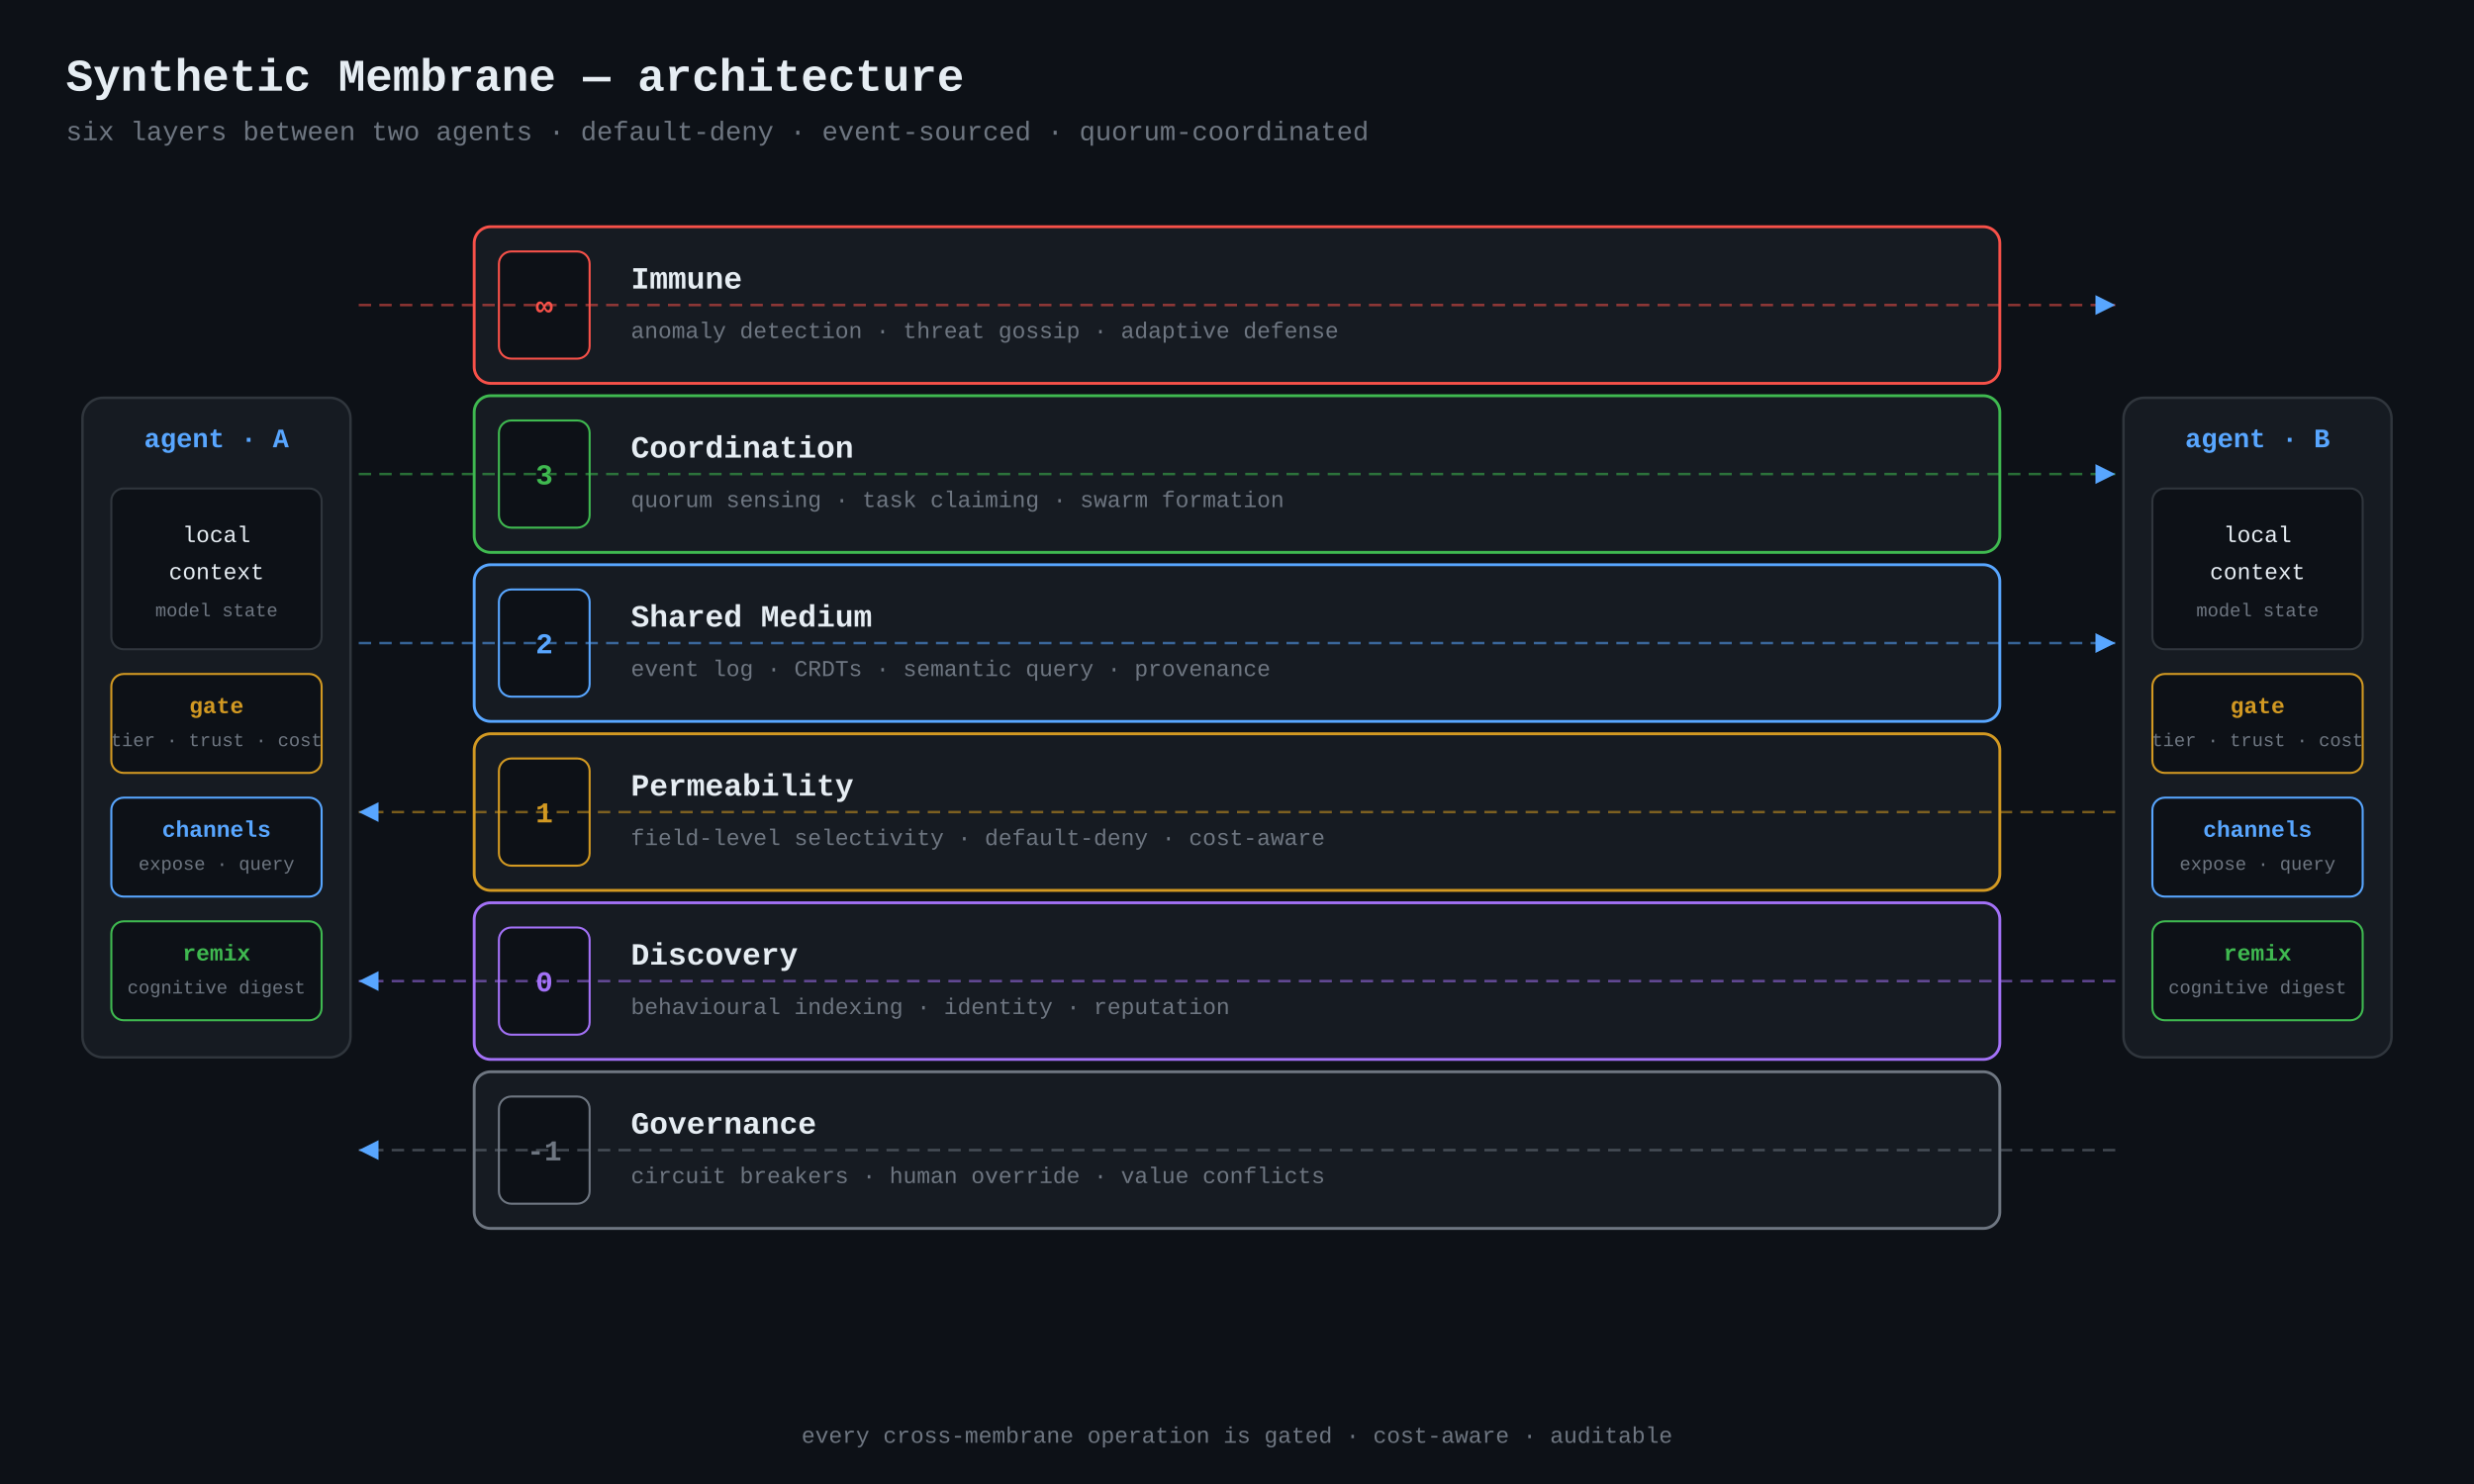
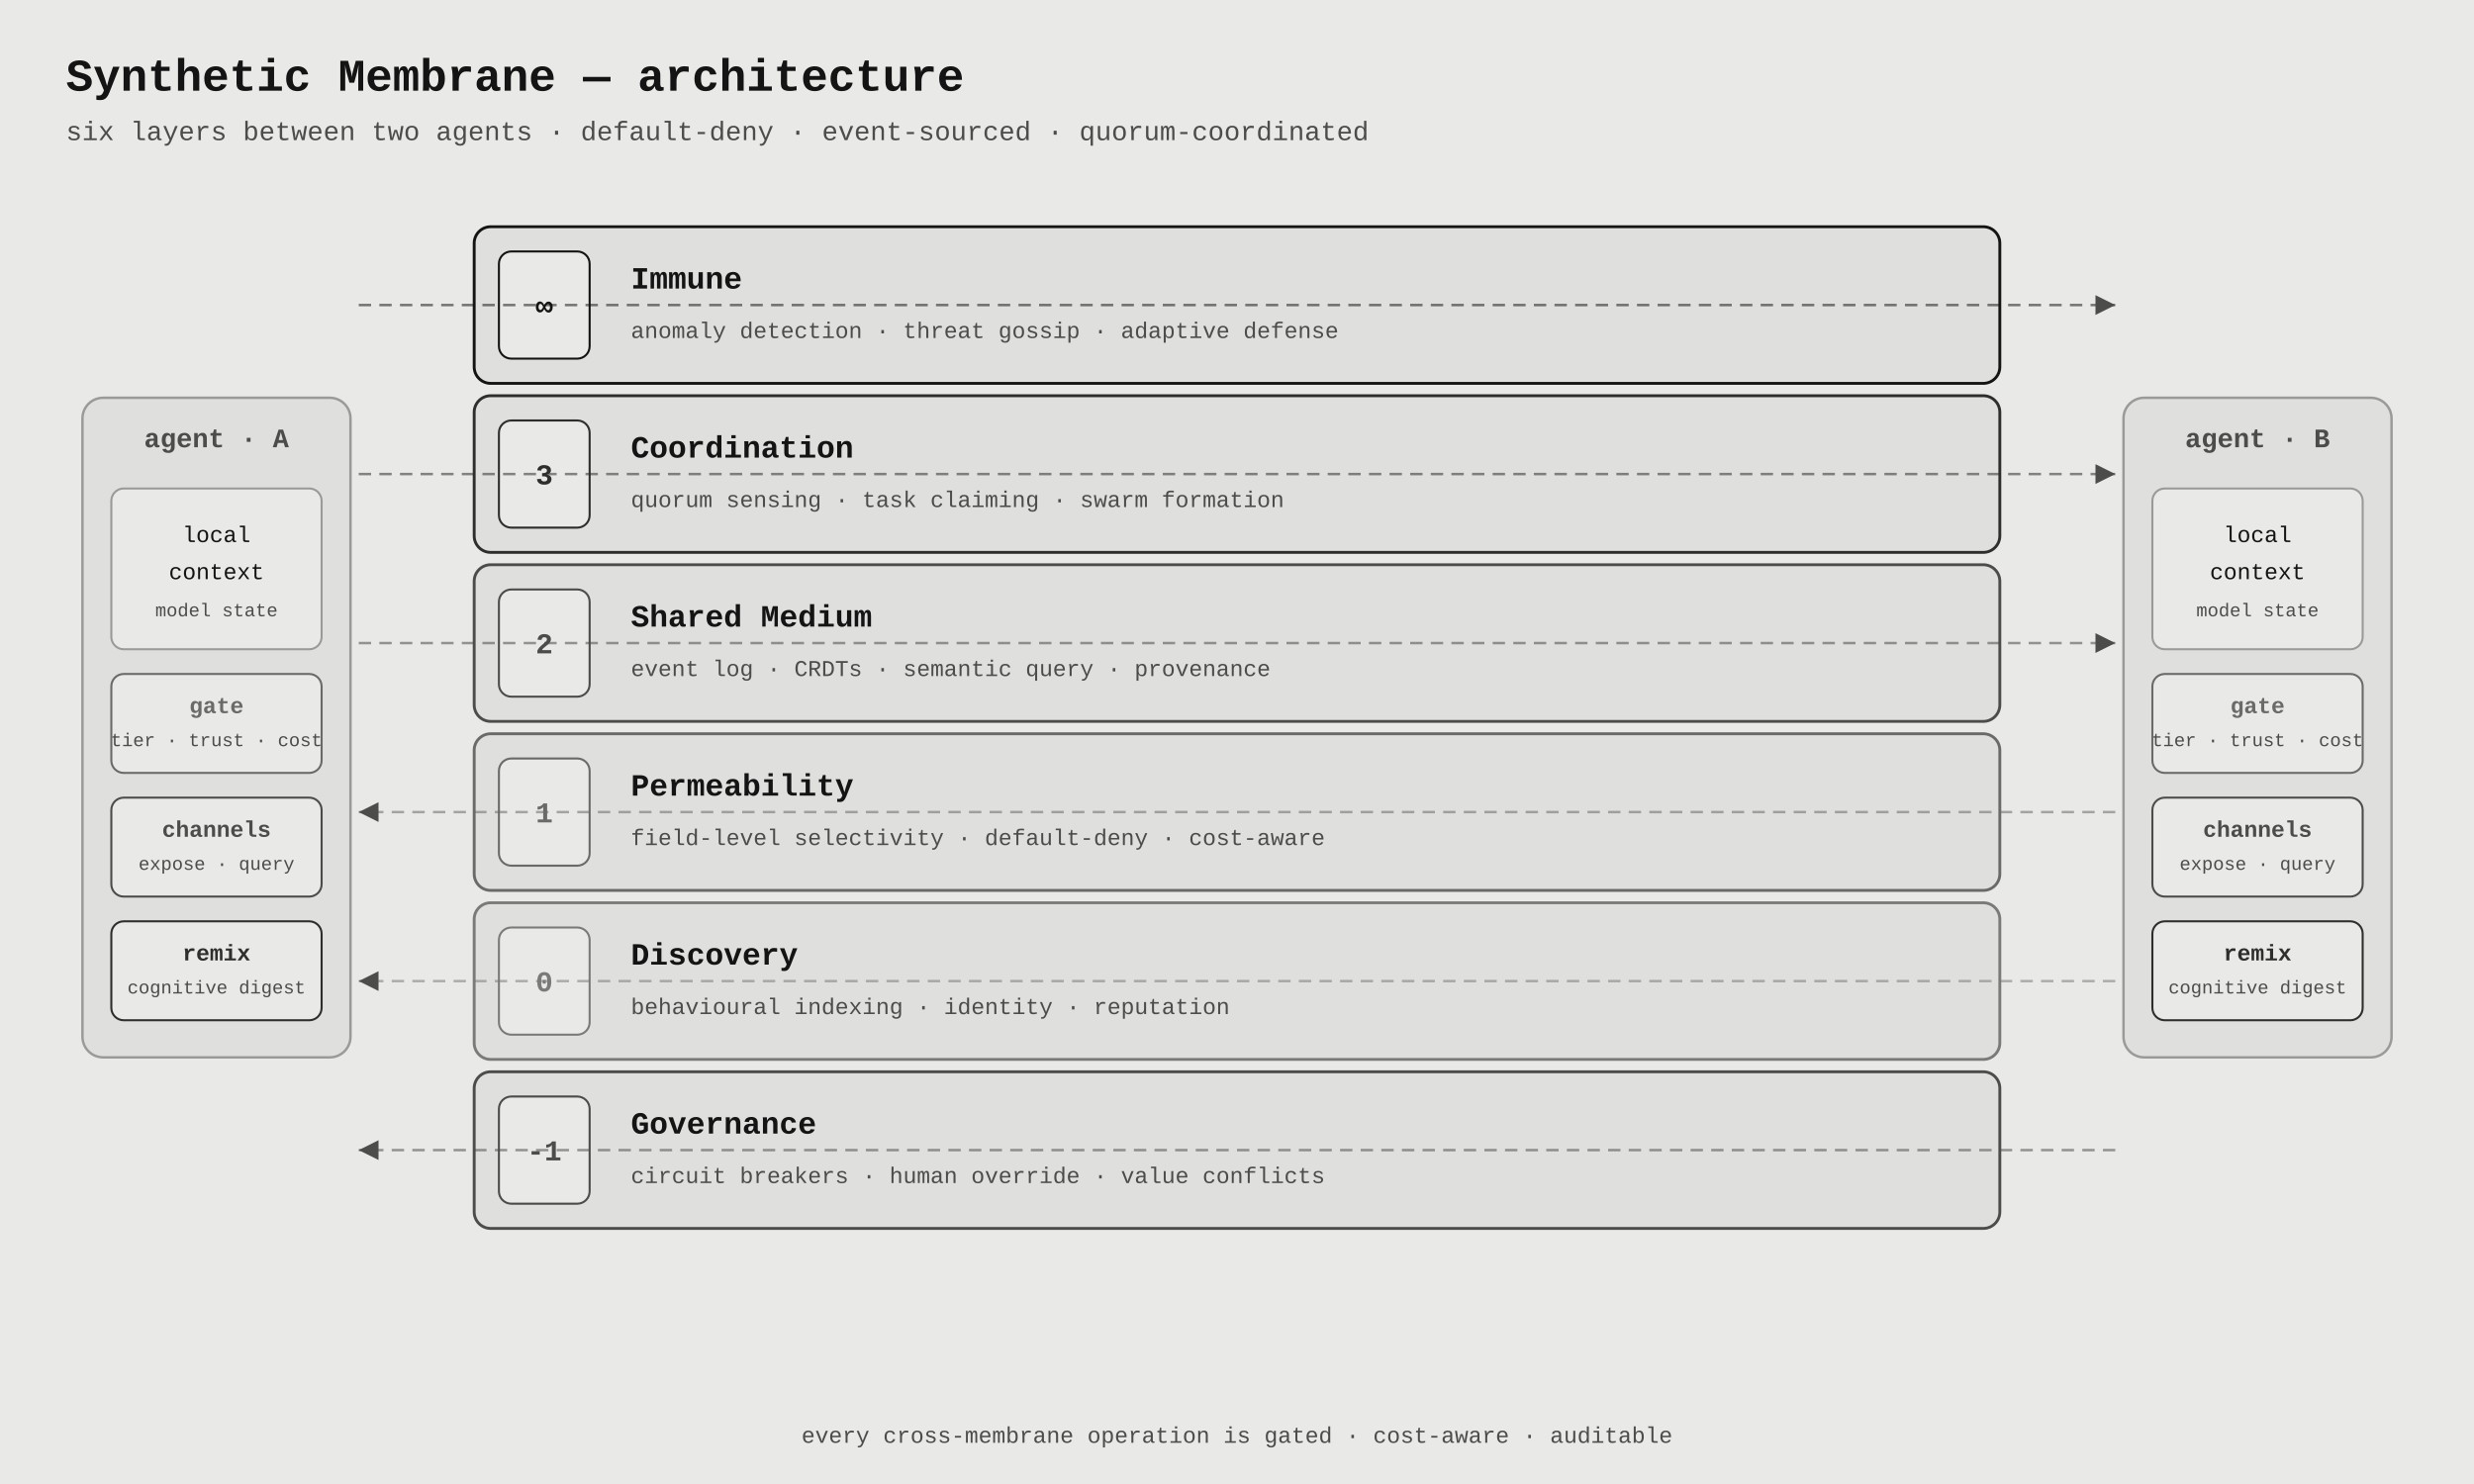
<svg xmlns="http://www.w3.org/2000/svg" viewBox="0 0 1200 720" width="1200" height="720" role="img" aria-label="Synthetic Membrane — six-layer architecture" font-family="ui-monospace, SFMono-Regular, Menlo, Monaco, Consolas, 'Liberation Mono', 'Courier New', monospace">
-   <rect width="1200" height="720" fill="#0d1117" />
+   <rect width="1200" height="720" fill="#e9e9e7" />
  <defs>
    <marker id="arrow" viewBox="0 0 10 10" refX="10" refY="5" markerWidth="8" markerHeight="8" orient="auto-start-reverse">
-       <path d="M0,0 L10,5 L0,10 z" fill="#58a6ff" />
+       <path d="M0,0 L10,5 L0,10 z" fill="#4c4c4a" />
    </marker>
    <marker id="arrow-muted" viewBox="0 0 10 10" refX="10" refY="5" markerWidth="6" markerHeight="6" orient="auto-start-reverse">
-       <path d="M0,0 L10,5 L0,10 z" fill="#6e7681" />
+       <path d="M0,0 L10,5 L0,10 z" fill="#4c4c4a" />
    </marker>
  </defs>
-   <text x="32" y="44" fill="#e6edf3" font-size="22" font-weight="700">Synthetic Membrane — architecture</text>
-   <text x="32" y="68" fill="#6e7681" font-size="13">six layers between two agents · default-deny · event-sourced · quorum-coordinated</text>
-   <rect x="230" y="110" width="740" height="76" rx="8" fill="#161b22" stroke="#f85149" stroke-width="1.4" />
-   <rect x="242" y="122" width="44" height="52" rx="6" fill="#0d1117" stroke="#f85149" />
-   <text x="264" y="153.0" fill="#f85149" font-size="14" font-weight="700" text-anchor="middle">∞</text>
-   <text x="306" y="140" fill="#e6edf3" font-size="15" font-weight="700">Immune</text>
-   <text x="306" y="164" fill="#6e7681" font-size="11">anomaly detection · threat gossip · adaptive defense</text>
-   <rect x="230" y="192" width="740" height="76" rx="8" fill="#161b22" stroke="#3fb950" stroke-width="1.4" />
-   <rect x="242" y="204" width="44" height="52" rx="6" fill="#0d1117" stroke="#3fb950" />
-   <text x="264" y="235.0" fill="#3fb950" font-size="14" font-weight="700" text-anchor="middle">3</text>
-   <text x="306" y="222" fill="#e6edf3" font-size="15" font-weight="700">Coordination</text>
-   <text x="306" y="246" fill="#6e7681" font-size="11">quorum sensing · task claiming · swarm formation</text>
-   <rect x="230" y="274" width="740" height="76" rx="8" fill="#161b22" stroke="#58a6ff" stroke-width="1.4" />
-   <rect x="242" y="286" width="44" height="52" rx="6" fill="#0d1117" stroke="#58a6ff" />
-   <text x="264" y="317.0" fill="#58a6ff" font-size="14" font-weight="700" text-anchor="middle">2</text>
-   <text x="306" y="304" fill="#e6edf3" font-size="15" font-weight="700">Shared Medium</text>
-   <text x="306" y="328" fill="#6e7681" font-size="11">event log · CRDTs · semantic query · provenance</text>
-   <rect x="230" y="356" width="740" height="76" rx="8" fill="#161b22" stroke="#d29922" stroke-width="1.4" />
-   <rect x="242" y="368" width="44" height="52" rx="6" fill="#0d1117" stroke="#d29922" />
-   <text x="264" y="399.0" fill="#d29922" font-size="14" font-weight="700" text-anchor="middle">1</text>
-   <text x="306" y="386" fill="#e6edf3" font-size="15" font-weight="700">Permeability</text>
-   <text x="306" y="410" fill="#6e7681" font-size="11">field-level selectivity · default-deny · cost-aware</text>
-   <rect x="230" y="438" width="740" height="76" rx="8" fill="#161b22" stroke="#a371f7" stroke-width="1.4" />
-   <rect x="242" y="450" width="44" height="52" rx="6" fill="#0d1117" stroke="#a371f7" />
-   <text x="264" y="481.0" fill="#a371f7" font-size="14" font-weight="700" text-anchor="middle">0</text>
-   <text x="306" y="468" fill="#e6edf3" font-size="15" font-weight="700">Discovery</text>
-   <text x="306" y="492" fill="#6e7681" font-size="11">behavioural indexing · identity · reputation</text>
-   <rect x="230" y="520" width="740" height="76" rx="8" fill="#161b22" stroke="#6e7681" stroke-width="1.4" />
-   <rect x="242" y="532" width="44" height="52" rx="6" fill="#0d1117" stroke="#6e7681" />
-   <text x="264" y="563.0" fill="#6e7681" font-size="14" font-weight="700" text-anchor="middle">-1</text>
-   <text x="306" y="550" fill="#e6edf3" font-size="15" font-weight="700">Governance</text>
-   <text x="306" y="574" fill="#6e7681" font-size="11">circuit breakers · human override · value conflicts</text>
+   <text x="32" y="44" fill="#141414" font-size="22" font-weight="700">Synthetic Membrane — architecture</text>
+   <text x="32" y="68" fill="#4c4c4a" font-size="13">six layers between two agents · default-deny · event-sourced · quorum-coordinated</text>
+   <rect x="230" y="110" width="740" height="76" rx="8" fill="#dfdfdd" stroke="#141414" stroke-width="1.4" />
+   <rect x="242" y="122" width="44" height="52" rx="6" fill="#e9e9e7" stroke="#141414" />
+   <text x="264" y="153.0" fill="#141414" font-size="14" font-weight="700" text-anchor="middle">∞</text>
+   <text x="306" y="140" fill="#141414" font-size="15" font-weight="700">Immune</text>
+   <text x="306" y="164" fill="#4c4c4a" font-size="11">anomaly detection · threat gossip · adaptive defense</text>
+   <rect x="230" y="192" width="740" height="76" rx="8" fill="#dfdfdd" stroke="#2e2e2c" stroke-width="1.4" />
+   <rect x="242" y="204" width="44" height="52" rx="6" fill="#e9e9e7" stroke="#2e2e2c" />
+   <text x="264" y="235.0" fill="#2e2e2c" font-size="14" font-weight="700" text-anchor="middle">3</text>
+   <text x="306" y="222" fill="#141414" font-size="15" font-weight="700">Coordination</text>
+   <text x="306" y="246" fill="#4c4c4a" font-size="11">quorum sensing · task claiming · swarm formation</text>
+   <rect x="230" y="274" width="740" height="76" rx="8" fill="#dfdfdd" stroke="#4c4c4a" stroke-width="1.4" />
+   <rect x="242" y="286" width="44" height="52" rx="6" fill="#e9e9e7" stroke="#4c4c4a" />
+   <text x="264" y="317.0" fill="#4c4c4a" font-size="14" font-weight="700" text-anchor="middle">2</text>
+   <text x="306" y="304" fill="#141414" font-size="15" font-weight="700">Shared Medium</text>
+   <text x="306" y="328" fill="#4c4c4a" font-size="11">event log · CRDTs · semantic query · provenance</text>
+   <rect x="230" y="356" width="740" height="76" rx="8" fill="#dfdfdd" stroke="#6a6a68" stroke-width="1.4" />
+   <rect x="242" y="368" width="44" height="52" rx="6" fill="#e9e9e7" stroke="#6a6a68" />
+   <text x="264" y="399.0" fill="#6a6a68" font-size="14" font-weight="700" text-anchor="middle">1</text>
+   <text x="306" y="386" fill="#141414" font-size="15" font-weight="700">Permeability</text>
+   <text x="306" y="410" fill="#4c4c4a" font-size="11">field-level selectivity · default-deny · cost-aware</text>
+   <rect x="230" y="438" width="740" height="76" rx="8" fill="#dfdfdd" stroke="#7a7a78" stroke-width="1.4" />
+   <rect x="242" y="450" width="44" height="52" rx="6" fill="#e9e9e7" stroke="#7a7a78" />
+   <text x="264" y="481.0" fill="#7a7a78" font-size="14" font-weight="700" text-anchor="middle">0</text>
+   <text x="306" y="468" fill="#141414" font-size="15" font-weight="700">Discovery</text>
+   <text x="306" y="492" fill="#4c4c4a" font-size="11">behavioural indexing · identity · reputation</text>
+   <rect x="230" y="520" width="740" height="76" rx="8" fill="#dfdfdd" stroke="#4c4c4a" stroke-width="1.4" />
+   <rect x="242" y="532" width="44" height="52" rx="6" fill="#e9e9e7" stroke="#4c4c4a" />
+   <text x="264" y="563.0" fill="#4c4c4a" font-size="14" font-weight="700" text-anchor="middle">-1</text>
+   <text x="306" y="550" fill="#141414" font-size="15" font-weight="700">Governance</text>
+   <text x="306" y="574" fill="#4c4c4a" font-size="11">circuit breakers · human override · value conflicts</text>
  <g>
-     <rect x="40" y="193" width="130" height="320" rx="10" fill="#161b22" stroke="#30363d" stroke-width="1.2" />
-     <text x="105.0" y="217" fill="#58a6ff" font-size="13" font-weight="700" text-anchor="middle">agent · A</text>
-     <rect x="54" y="237" width="102" height="78" rx="6" fill="#0d1117" stroke="#30363d" />
-     <text x="105.0" y="263" fill="#e6edf3" font-size="11" text-anchor="middle">local</text>
-     <text x="105.0" y="281" fill="#e6edf3" font-size="11" text-anchor="middle">context</text>
-     <text x="105.0" y="299" fill="#6e7681" font-size="9" text-anchor="middle">model state</text>
-     <rect x="54" y="327" width="102" height="48" rx="6" fill="#0d1117" stroke="#d29922" />
-     <text x="105.0" y="346" fill="#d29922" font-size="11" text-anchor="middle" font-weight="700">gate</text>
-     <text x="105.0" y="362" fill="#6e7681" font-size="9" text-anchor="middle">tier · trust · cost</text>
-     <rect x="54" y="387" width="102" height="48" rx="6" fill="#0d1117" stroke="#58a6ff" />
-     <text x="105.0" y="406" fill="#58a6ff" font-size="11" text-anchor="middle" font-weight="700">channels</text>
-     <text x="105.0" y="422" fill="#6e7681" font-size="9" text-anchor="middle">expose · query</text>
-     <rect x="54" y="447" width="102" height="48" rx="6" fill="#0d1117" stroke="#3fb950" />
-     <text x="105.0" y="466" fill="#3fb950" font-size="11" text-anchor="middle" font-weight="700">remix</text>
-     <text x="105.0" y="482" fill="#6e7681" font-size="9" text-anchor="middle">cognitive digest</text>
+     <rect x="40" y="193" width="130" height="320" rx="10" fill="#dfdfdd" stroke="#9a9a98" stroke-width="1.2" />
+     <text x="105.0" y="217" fill="#4c4c4a" font-size="13" font-weight="700" text-anchor="middle">agent · A</text>
+     <rect x="54" y="237" width="102" height="78" rx="6" fill="#e9e9e7" stroke="#9a9a98" />
+     <text x="105.0" y="263" fill="#141414" font-size="11" text-anchor="middle">local</text>
+     <text x="105.0" y="281" fill="#141414" font-size="11" text-anchor="middle">context</text>
+     <text x="105.0" y="299" fill="#4c4c4a" font-size="9" text-anchor="middle">model state</text>
+     <rect x="54" y="327" width="102" height="48" rx="6" fill="#e9e9e7" stroke="#6a6a68" />
+     <text x="105.0" y="346" fill="#6a6a68" font-size="11" text-anchor="middle" font-weight="700">gate</text>
+     <text x="105.0" y="362" fill="#4c4c4a" font-size="9" text-anchor="middle">tier · trust · cost</text>
+     <rect x="54" y="387" width="102" height="48" rx="6" fill="#e9e9e7" stroke="#4c4c4a" />
+     <text x="105.0" y="406" fill="#4c4c4a" font-size="11" text-anchor="middle" font-weight="700">channels</text>
+     <text x="105.0" y="422" fill="#4c4c4a" font-size="9" text-anchor="middle">expose · query</text>
+     <rect x="54" y="447" width="102" height="48" rx="6" fill="#e9e9e7" stroke="#2e2e2c" />
+     <text x="105.0" y="466" fill="#2e2e2c" font-size="11" text-anchor="middle" font-weight="700">remix</text>
+     <text x="105.0" y="482" fill="#4c4c4a" font-size="9" text-anchor="middle">cognitive digest</text>
  </g>
  <g>
-     <rect x="1030" y="193" width="130" height="320" rx="10" fill="#161b22" stroke="#30363d" stroke-width="1.2" />
-     <text x="1095.0" y="217" fill="#58a6ff" font-size="13" font-weight="700" text-anchor="middle">agent · B</text>
-     <rect x="1044" y="237" width="102" height="78" rx="6" fill="#0d1117" stroke="#30363d" />
-     <text x="1095.0" y="263" fill="#e6edf3" font-size="11" text-anchor="middle">local</text>
-     <text x="1095.0" y="281" fill="#e6edf3" font-size="11" text-anchor="middle">context</text>
-     <text x="1095.0" y="299" fill="#6e7681" font-size="9" text-anchor="middle">model state</text>
-     <rect x="1044" y="327" width="102" height="48" rx="6" fill="#0d1117" stroke="#d29922" />
-     <text x="1095.0" y="346" fill="#d29922" font-size="11" text-anchor="middle" font-weight="700">gate</text>
-     <text x="1095.0" y="362" fill="#6e7681" font-size="9" text-anchor="middle">tier · trust · cost</text>
-     <rect x="1044" y="387" width="102" height="48" rx="6" fill="#0d1117" stroke="#58a6ff" />
-     <text x="1095.0" y="406" fill="#58a6ff" font-size="11" text-anchor="middle" font-weight="700">channels</text>
-     <text x="1095.0" y="422" fill="#6e7681" font-size="9" text-anchor="middle">expose · query</text>
-     <rect x="1044" y="447" width="102" height="48" rx="6" fill="#0d1117" stroke="#3fb950" />
-     <text x="1095.0" y="466" fill="#3fb950" font-size="11" text-anchor="middle" font-weight="700">remix</text>
-     <text x="1095.0" y="482" fill="#6e7681" font-size="9" text-anchor="middle">cognitive digest</text>
+     <rect x="1030" y="193" width="130" height="320" rx="10" fill="#dfdfdd" stroke="#9a9a98" stroke-width="1.2" />
+     <text x="1095.0" y="217" fill="#4c4c4a" font-size="13" font-weight="700" text-anchor="middle">agent · B</text>
+     <rect x="1044" y="237" width="102" height="78" rx="6" fill="#e9e9e7" stroke="#9a9a98" />
+     <text x="1095.0" y="263" fill="#141414" font-size="11" text-anchor="middle">local</text>
+     <text x="1095.0" y="281" fill="#141414" font-size="11" text-anchor="middle">context</text>
+     <text x="1095.0" y="299" fill="#4c4c4a" font-size="9" text-anchor="middle">model state</text>
+     <rect x="1044" y="327" width="102" height="48" rx="6" fill="#e9e9e7" stroke="#6a6a68" />
+     <text x="1095.0" y="346" fill="#6a6a68" font-size="11" text-anchor="middle" font-weight="700">gate</text>
+     <text x="1095.0" y="362" fill="#4c4c4a" font-size="9" text-anchor="middle">tier · trust · cost</text>
+     <rect x="1044" y="387" width="102" height="48" rx="6" fill="#e9e9e7" stroke="#4c4c4a" />
+     <text x="1095.0" y="406" fill="#4c4c4a" font-size="11" text-anchor="middle" font-weight="700">channels</text>
+     <text x="1095.0" y="422" fill="#4c4c4a" font-size="9" text-anchor="middle">expose · query</text>
+     <rect x="1044" y="447" width="102" height="48" rx="6" fill="#e9e9e7" stroke="#2e2e2c" />
+     <text x="1095.0" y="466" fill="#2e2e2c" font-size="11" text-anchor="middle" font-weight="700">remix</text>
+     <text x="1095.0" y="482" fill="#4c4c4a" font-size="9" text-anchor="middle">cognitive digest</text>
  </g>
-   <line x1="174" y1="148.0" x2="1026" y2="148.0" stroke="#f85149" stroke-width="1.2" stroke-opacity="0.55" stroke-dasharray="6 4" marker-end="url(#arrow)" />
-   <line x1="174" y1="230.0" x2="1026" y2="230.0" stroke="#3fb950" stroke-width="1.2" stroke-opacity="0.55" stroke-dasharray="6 4" marker-end="url(#arrow)" />
-   <line x1="174" y1="312.0" x2="1026" y2="312.0" stroke="#58a6ff" stroke-width="1.2" stroke-opacity="0.55" stroke-dasharray="6 4" marker-end="url(#arrow)" />
-   <line x1="1026" y1="394.0" x2="174" y2="394.0" stroke="#d29922" stroke-width="1.2" stroke-opacity="0.55" stroke-dasharray="6 4" marker-end="url(#arrow)" />
-   <line x1="1026" y1="476.0" x2="174" y2="476.0" stroke="#a371f7" stroke-width="1.2" stroke-opacity="0.55" stroke-dasharray="6 4" marker-end="url(#arrow)" />
-   <line x1="1026" y1="558.0" x2="174" y2="558.0" stroke="#6e7681" stroke-width="1.2" stroke-opacity="0.55" stroke-dasharray="6 4" marker-end="url(#arrow)" />
-   <text x="600.0" y="700" fill="#6e7681" font-size="11" text-anchor="middle">every cross-membrane operation is gated · cost-aware · auditable</text>
+   <line x1="174" y1="148.0" x2="1026" y2="148.0" stroke="#141414" stroke-width="1.2" stroke-opacity="0.55" stroke-dasharray="6 4" marker-end="url(#arrow)" />
+   <line x1="174" y1="230.0" x2="1026" y2="230.0" stroke="#2e2e2c" stroke-width="1.2" stroke-opacity="0.55" stroke-dasharray="6 4" marker-end="url(#arrow)" />
+   <line x1="174" y1="312.0" x2="1026" y2="312.0" stroke="#4c4c4a" stroke-width="1.2" stroke-opacity="0.55" stroke-dasharray="6 4" marker-end="url(#arrow)" />
+   <line x1="1026" y1="394.0" x2="174" y2="394.0" stroke="#6a6a68" stroke-width="1.2" stroke-opacity="0.55" stroke-dasharray="6 4" marker-end="url(#arrow)" />
+   <line x1="1026" y1="476.0" x2="174" y2="476.0" stroke="#7a7a78" stroke-width="1.2" stroke-opacity="0.55" stroke-dasharray="6 4" marker-end="url(#arrow)" />
+   <line x1="1026" y1="558.0" x2="174" y2="558.0" stroke="#4c4c4a" stroke-width="1.2" stroke-opacity="0.55" stroke-dasharray="6 4" marker-end="url(#arrow)" />
+   <text x="600.0" y="700" fill="#4c4c4a" font-size="11" text-anchor="middle">every cross-membrane operation is gated · cost-aware · auditable</text>
</svg>
